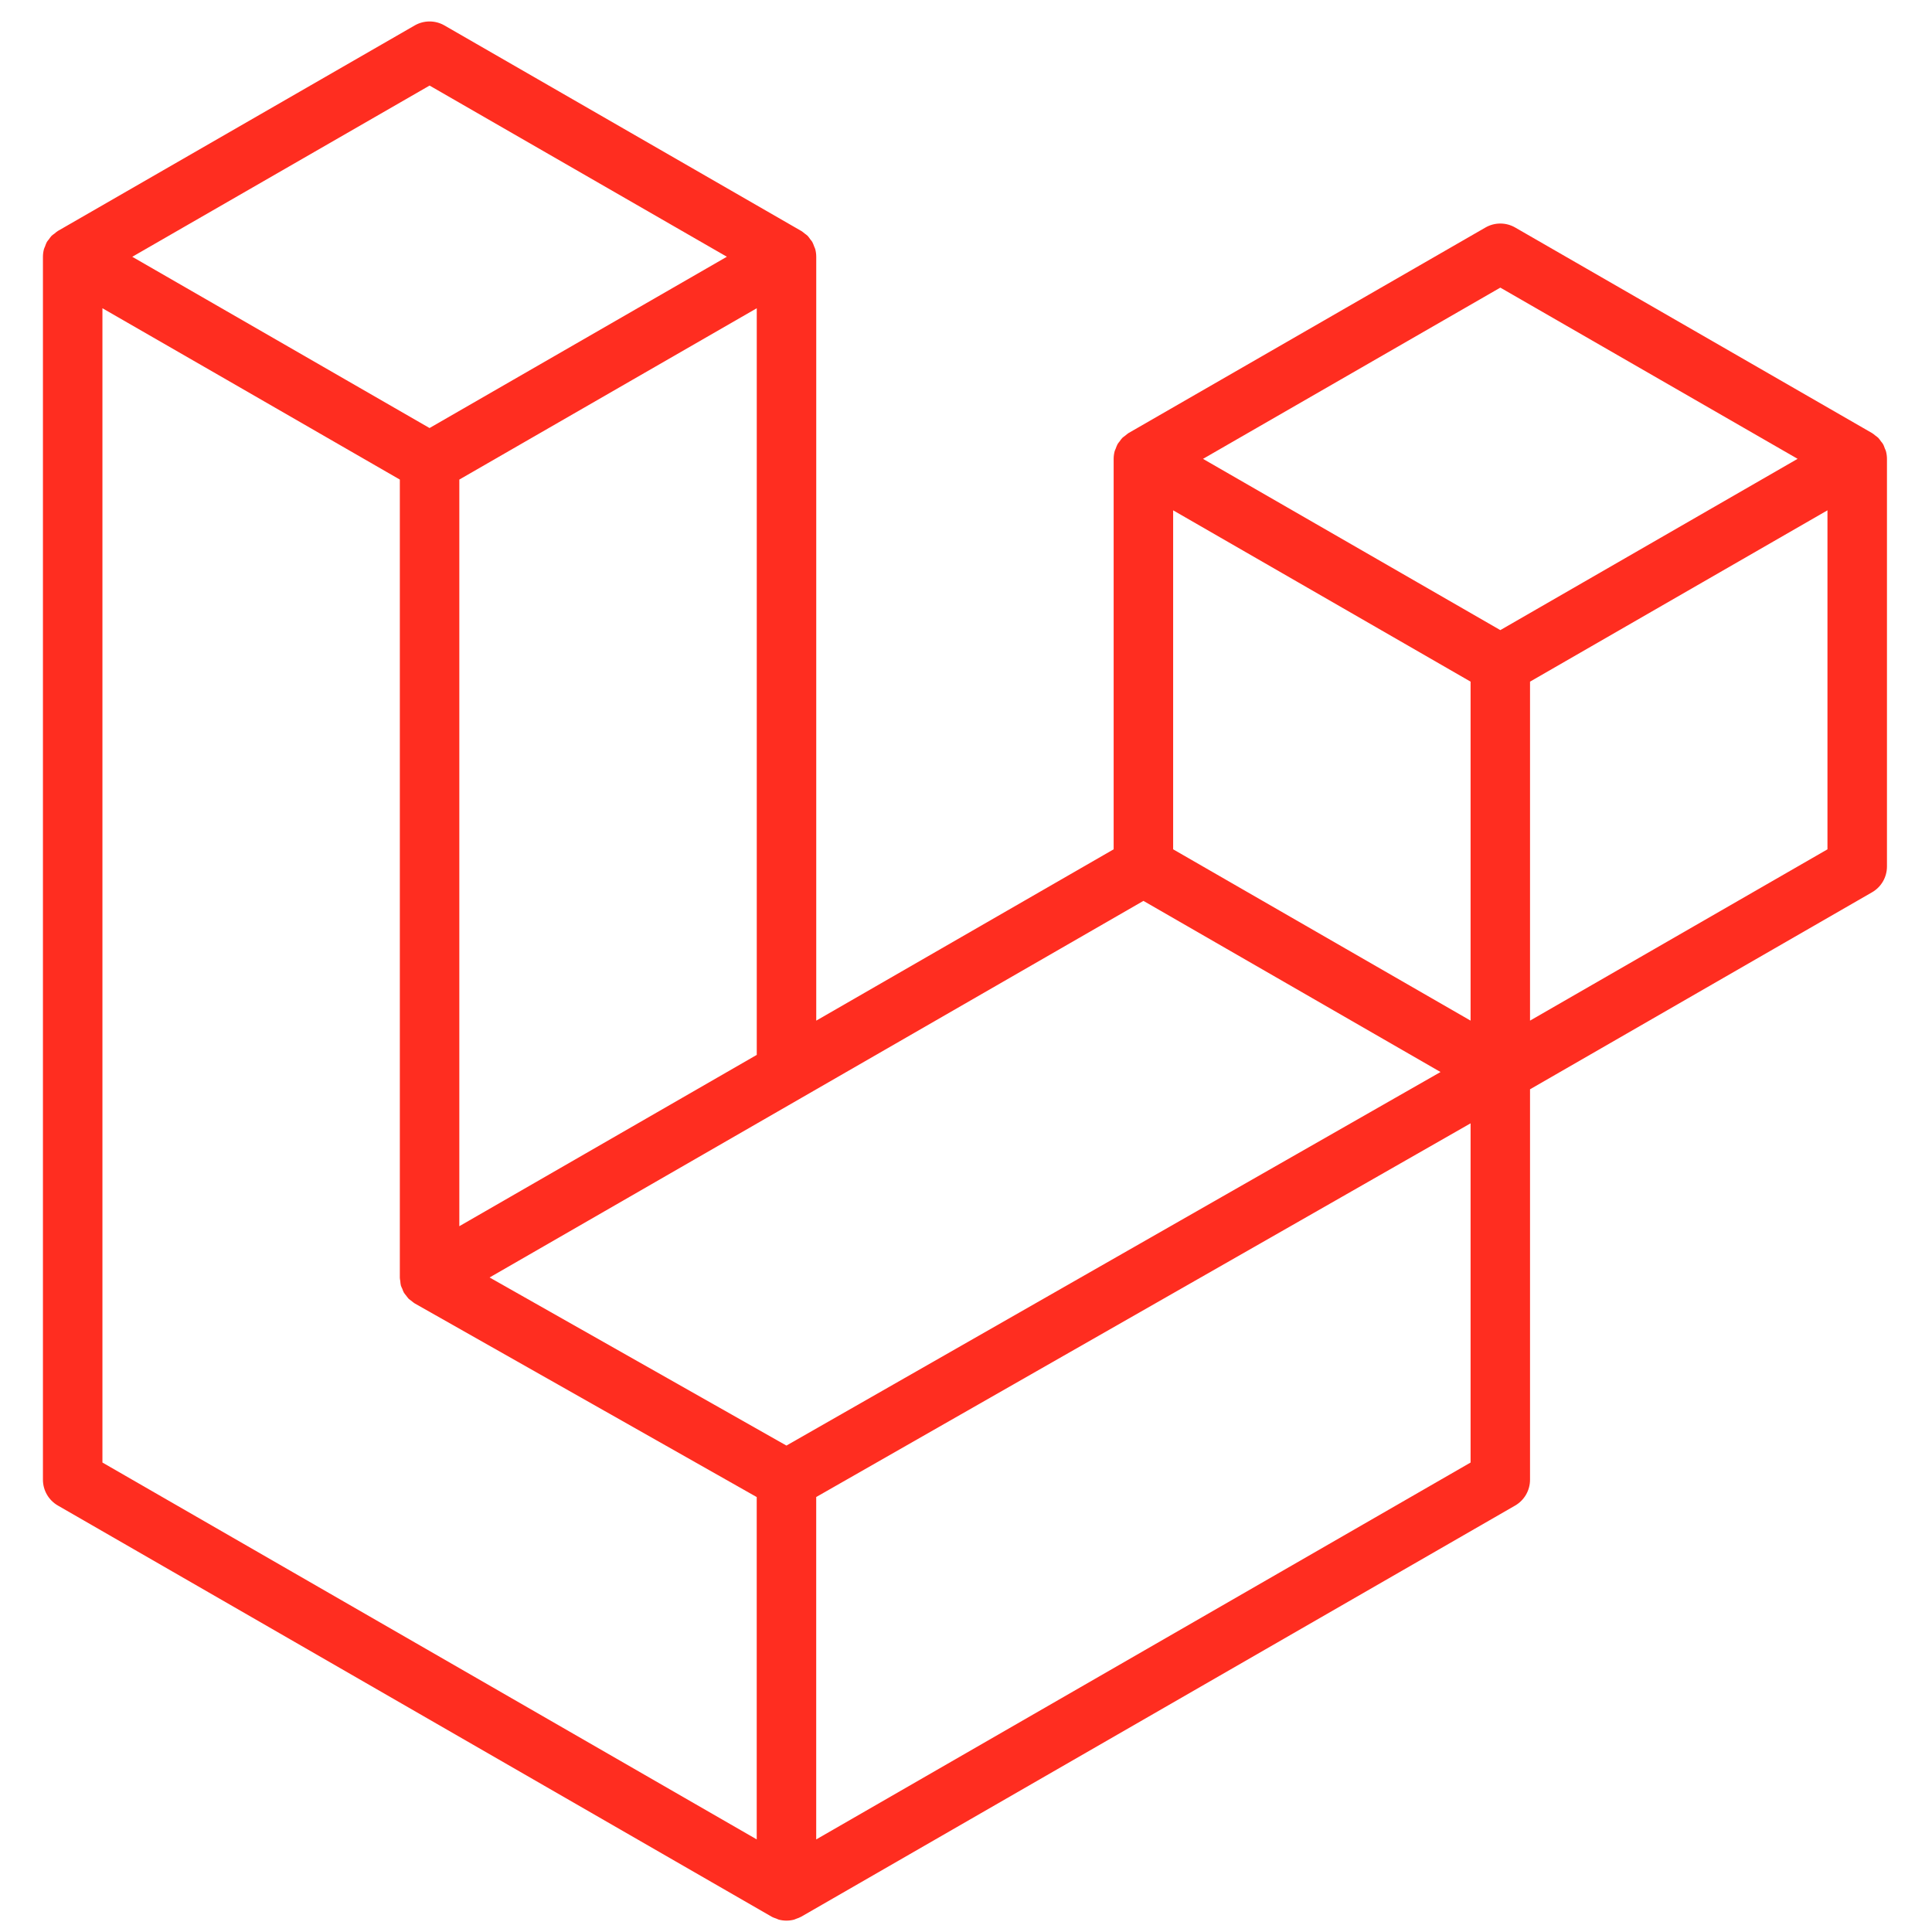
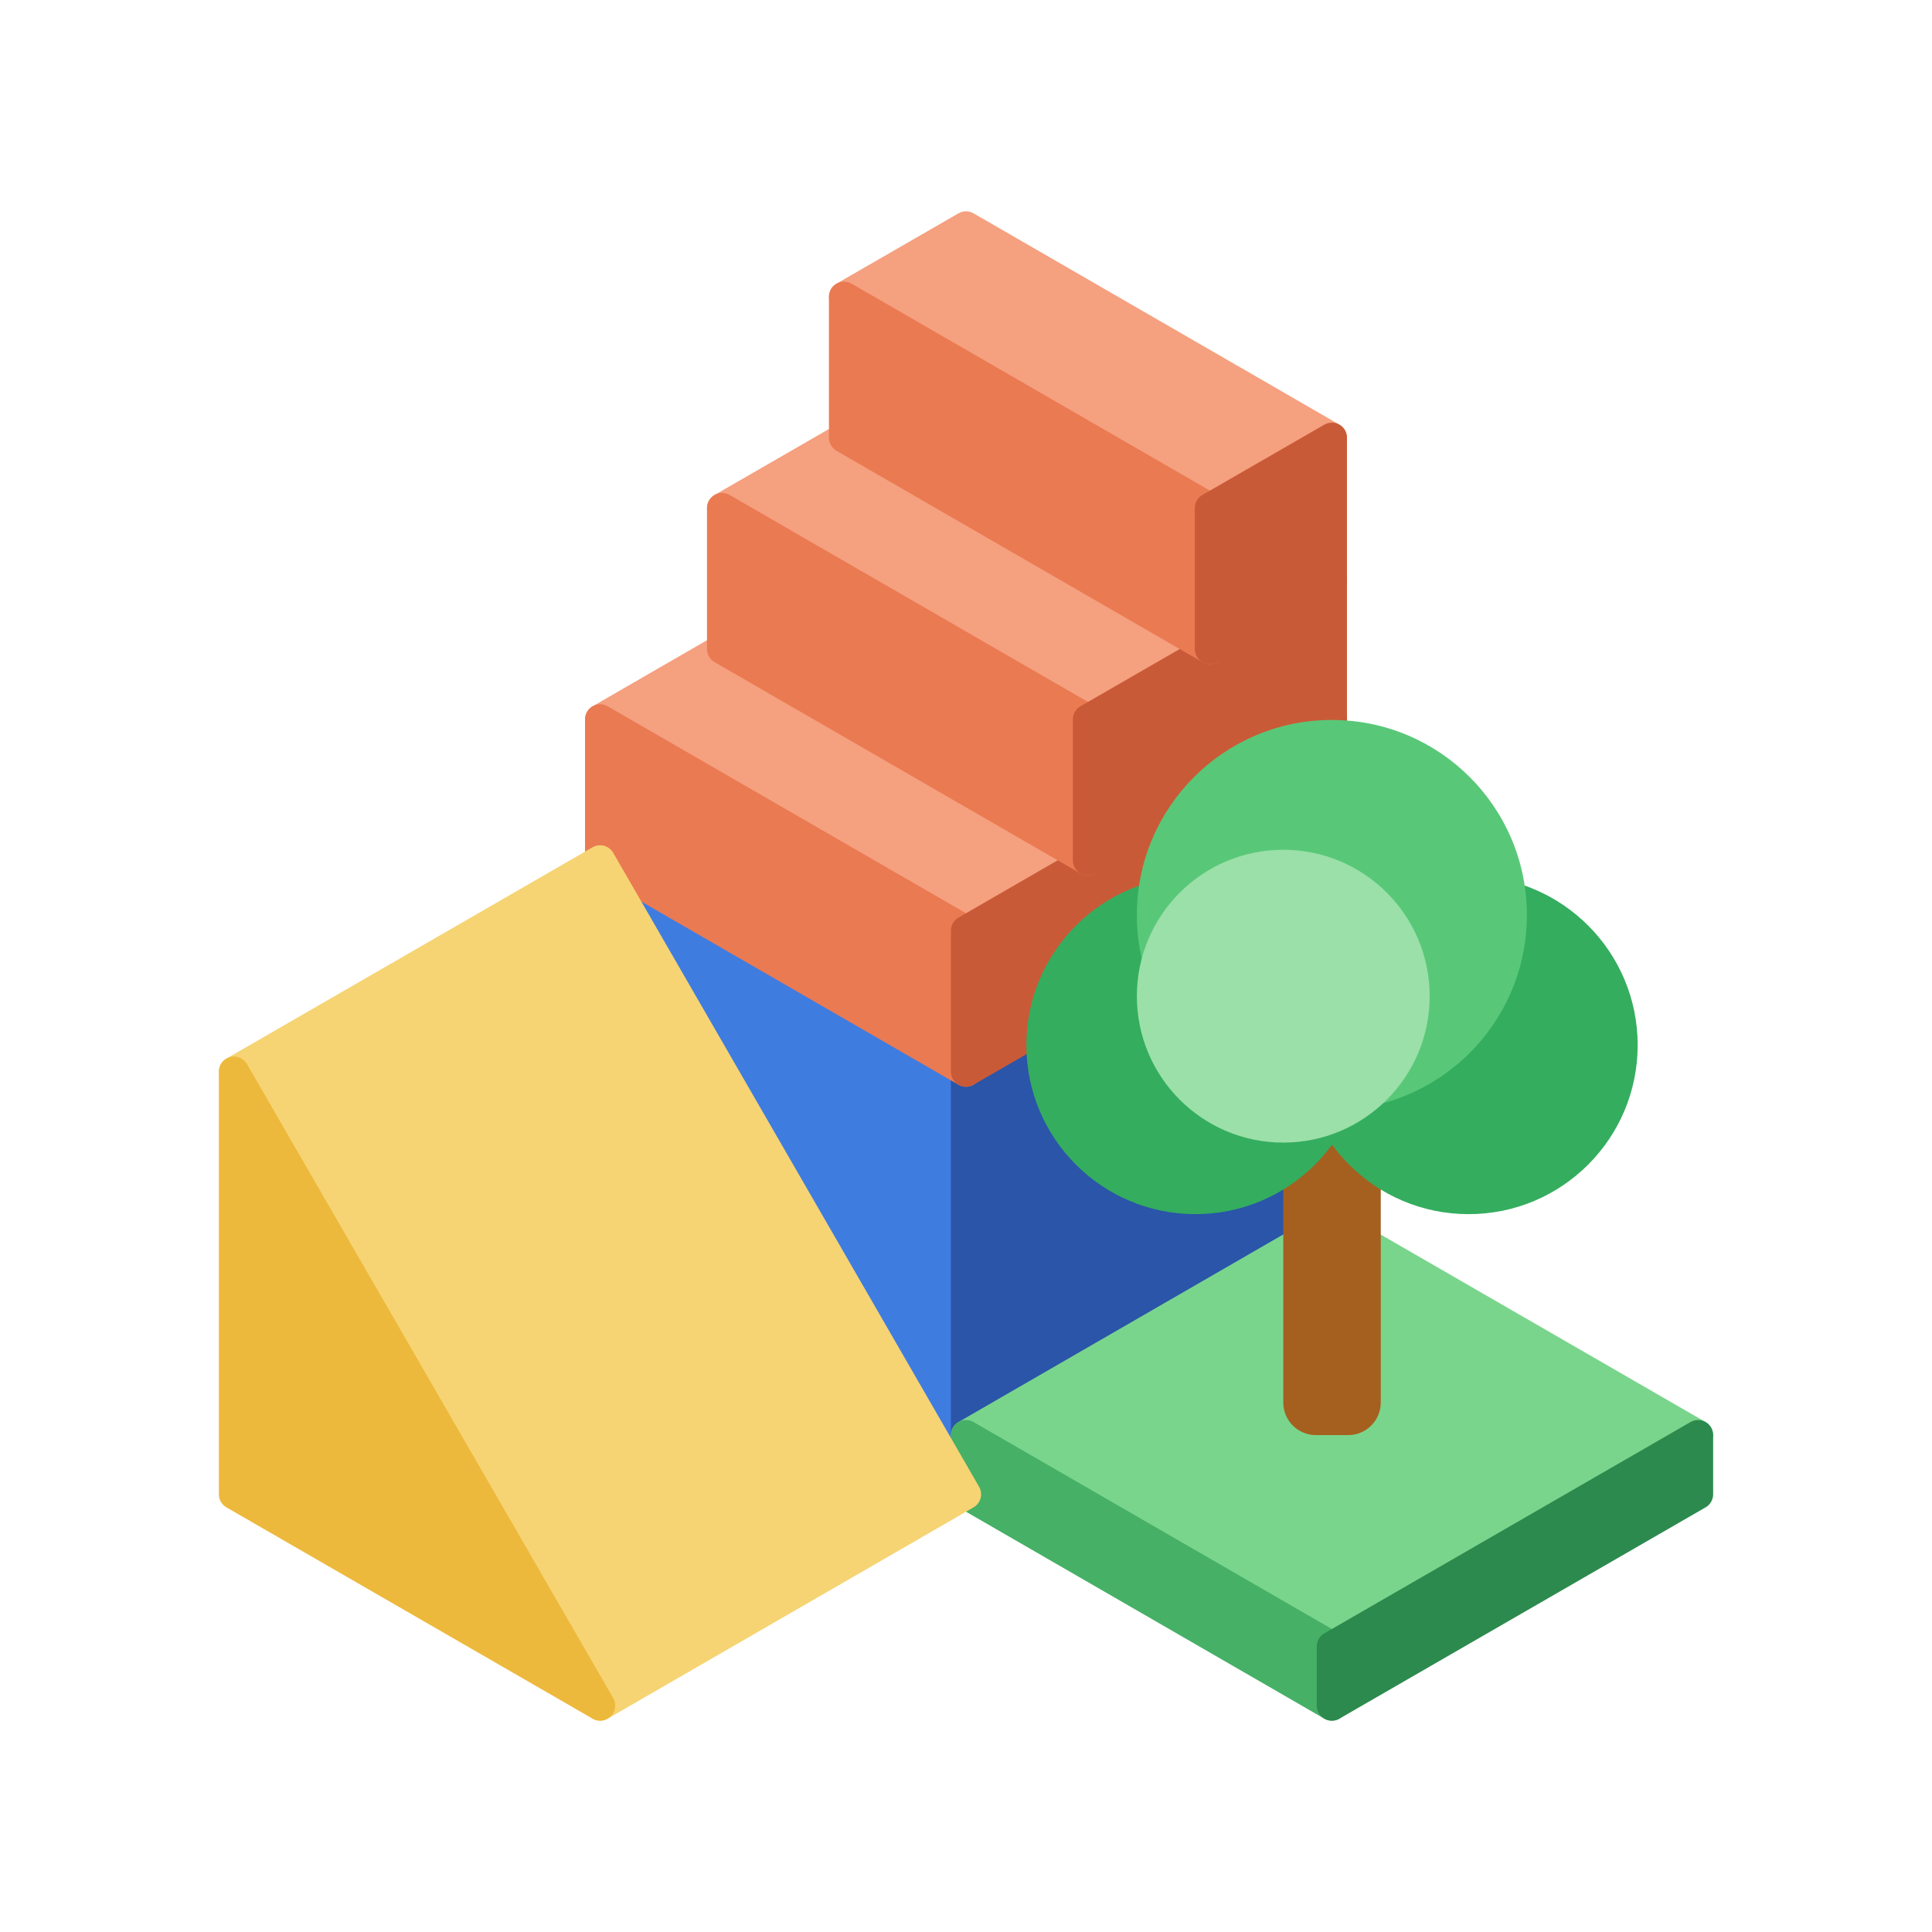
- <svg xmlns="http://www.w3.org/2000/svg" width="166" height="166" viewBox="0 0 166 166" fill="none">
-   <path fill-rule="evenodd" clip-rule="evenodd" d="M162.041 38.759C162.099 38.977 162.129 39.201 162.13 39.426V74.452C162.13 74.902 162.011 75.344 161.786 75.733C161.561 76.122 161.237 76.444 160.847 76.668L131.462 93.594V127.141C131.462 128.054 130.977 128.897 130.186 129.357L68.847 164.683C68.707 164.763 68.554 164.814 68.401 164.868C68.343 164.887 68.289 164.922 68.228 164.938C67.8 165.051 67.349 165.051 66.92 164.938C66.85 164.919 66.786 164.881 66.719 164.855C66.579 164.804 66.432 164.76 66.298 164.683L4.972 129.357C4.583 129.133 4.259 128.81 4.034 128.421C3.808 128.032 3.69 127.591 3.689 127.141L3.689 22.063C3.689 21.834 3.721 21.61 3.779 21.393C3.798 21.32 3.843 21.253 3.868 21.179C3.916 21.045 3.961 20.908 4.031 20.783C4.079 20.7 4.149 20.633 4.206 20.557C4.28 20.454 4.347 20.349 4.433 20.26C4.506 20.186 4.602 20.132 4.685 20.068C4.778 19.992 4.861 19.909 4.966 19.848L35.633 2.185C36.022 1.961 36.462 1.844 36.91 1.844C37.358 1.844 37.798 1.961 38.186 2.185L68.851 19.848H68.857C68.959 19.912 69.045 19.992 69.138 20.065C69.221 20.129 69.313 20.186 69.387 20.257C69.476 20.349 69.54 20.454 69.616 20.557C69.671 20.633 69.744 20.7 69.789 20.783C69.862 20.911 69.904 21.045 69.955 21.179C69.98 21.253 70.025 21.32 70.044 21.396C70.103 21.614 70.133 21.838 70.133 22.063V87.694L95.686 72.974V39.423C95.686 39.2 95.718 38.973 95.775 38.759C95.798 38.683 95.839 38.615 95.865 38.542C95.916 38.408 95.96 38.271 96.031 38.146C96.079 38.063 96.149 37.996 96.203 37.92C96.279 37.818 96.343 37.712 96.433 37.623C96.506 37.549 96.599 37.495 96.681 37.431C96.777 37.355 96.86 37.272 96.962 37.211L127.633 19.548C128.021 19.324 128.461 19.206 128.91 19.206C129.358 19.206 129.798 19.324 130.186 19.548L160.85 37.211C160.959 37.275 161.042 37.355 161.137 37.428C161.217 37.492 161.31 37.549 161.383 37.62C161.473 37.712 161.536 37.818 161.613 37.92C161.67 37.996 161.741 38.063 161.785 38.146C161.859 38.271 161.9 38.408 161.951 38.542C161.98 38.615 162.021 38.683 162.041 38.759ZM157.018 72.974V43.848L146.287 50.028L131.462 58.568V87.694L157.021 72.974H157.018ZM126.354 125.663V96.518L111.771 104.85L70.13 128.626V158.046L126.354 125.663ZM8.801 26.485V125.663L65.018 158.043V128.629L35.649 112L35.64 111.994L35.627 111.988C35.528 111.93 35.445 111.847 35.353 111.777C35.273 111.713 35.18 111.662 35.11 111.592L35.104 111.582C35.021 111.502 34.963 111.403 34.893 111.314C34.829 111.228 34.753 111.154 34.702 111.065L34.699 111.055C34.641 110.96 34.606 110.845 34.565 110.736C34.523 110.64 34.469 110.551 34.443 110.449C34.411 110.328 34.405 110.197 34.392 110.072C34.379 109.976 34.354 109.881 34.354 109.785V109.778V41.205L19.532 32.662L8.801 26.485ZM36.913 7.35L11.364 22.063L36.907 36.777L62.453 22.06L36.907 7.35H36.913ZM50.2 99.174L65.022 90.637V26.485L54.291 32.665L39.466 41.205V105.357L50.2 99.174ZM128.91 24.713L103.363 39.426L128.91 54.14L154.453 39.423L128.91 24.713ZM126.354 58.568L111.529 50.028L100.798 43.848V72.974L115.619 81.511L126.354 87.694V58.568ZM67.571 124.205L105.042 102.803L123.772 92.109L98.245 77.405L68.854 94.334L42.066 109.762L67.571 124.205Z" fill="#FF2D20" />
+ <svg xmlns="http://www.w3.org/2000/svg" viewBox="0 0 64 64">
+   <path d="M32 21.5L44.12 28.5L32 35.5L19.88 28.5Z" fill="#78AEF0" stroke="#78AEF0" stroke-width="1.0" stroke-linejoin="round" />
+   <path d="M19.88 28.5L32 35.5L32 49.5L19.88 42.5Z" fill="#3F7CE0" stroke="#3F7CE0" stroke-width="1.0" stroke-linejoin="round" />
+   <path d="M44.12 28.5L32 35.5L32 49.5L44.12 42.5Z" fill="#2A55A8" stroke="#2A55A8" stroke-width="1.0" stroke-linejoin="round" />
+   <path d="M32 16.83L44.12 23.83L32 30.83L19.88 23.83Z" fill="#F5A07F" stroke="#F5A07F" stroke-width="1.0" stroke-linejoin="round" />
+   <path d="M19.88 23.83L32 30.83L32 35.5L19.88 28.5Z" fill="#EA7A52" stroke="#EA7A52" stroke-width="1.0" stroke-linejoin="round" />
+   <path d="M44.12 23.83L32 30.83L32 35.5L44.12 28.5Z" fill="#C95A38" stroke="#C95A38" stroke-width="1.0" stroke-linejoin="round" />
+   <path d="M32 12.17L44.12 19.17L36.04 23.83L23.92 16.83Z" fill="#F5A07F" stroke="#F5A07F" stroke-width="1.0" stroke-linejoin="round" />
+   <path d="M23.92 16.83L36.04 23.83L36.04 28.5L23.92 21.5Z" fill="#EA7A52" stroke="#EA7A52" stroke-width="1.0" stroke-linejoin="round" />
+   <path d="M44.12 19.17L36.04 23.83L36.04 28.5L44.12 23.83Z" fill="#C95A38" stroke="#C95A38" stroke-width="1.0" stroke-linejoin="round" />
+   <path d="M32 7.5L44.12 14.5L40.08 16.83L27.96 9.83Z" fill="#F5A07F" stroke="#F5A07F" stroke-width="1.0" stroke-linejoin="round" />
+   <path d="M27.96 9.83L40.08 16.83L40.08 21.5L27.96 14.5Z" fill="#EA7A52" stroke="#EA7A52" stroke-width="1.0" stroke-linejoin="round" />
+   <path d="M44.12 14.5L40.08 16.83L40.08 21.5L44.12 19.17Z" fill="#C95A38" stroke="#C95A38" stroke-width="1.0" stroke-linejoin="round" />
+   <path d="M44.12 40.54L56.25 47.54L44.12 54.54L32 47.54Z" fill="#7AD58C" stroke="#7AD58C" stroke-width="1.0" stroke-linejoin="round" />
+   <path d="M32 47.54L44.12 54.54L44.12 56.5L32 49.5Z" fill="#46B066" stroke="#46B066" stroke-width="1.0" stroke-linejoin="round" />
+   <path d="M56.25 47.54L44.12 54.54L44.12 56.5L56.25 49.5Z" fill="#2C8A4E" stroke="#2C8A4E" stroke-width="1.0" stroke-linejoin="round" />
+   <rect x="42.51" y="36.77" width="3.23" height="10.77" rx="1.08" fill="#A5601F" />
+   <circle cx="39.6" cy="34.62" r="5.6" fill="#34AD5F" />
+   <circle cx="48.65" cy="34.62" r="5.6" fill="#34AD5F" />
+   <circle cx="44.12" cy="30.31" r="6.46" fill="#58C878" />
+   <circle cx="42.51" cy="33" r="4.85" fill="#9BE0A8" />
+   <path d="M19.88 28.5L7.75 35.5L19.88 56.5L32 49.5Z" fill="#F6D473" stroke="#F6D473" stroke-width="1.0" stroke-linejoin="round" />
+   <path d="M7.75 35.5L19.88 56.5L7.75 49.5Z" fill="#EDB93C" stroke="#EDB93C" stroke-width="1.0" stroke-linejoin="round" />
</svg>
